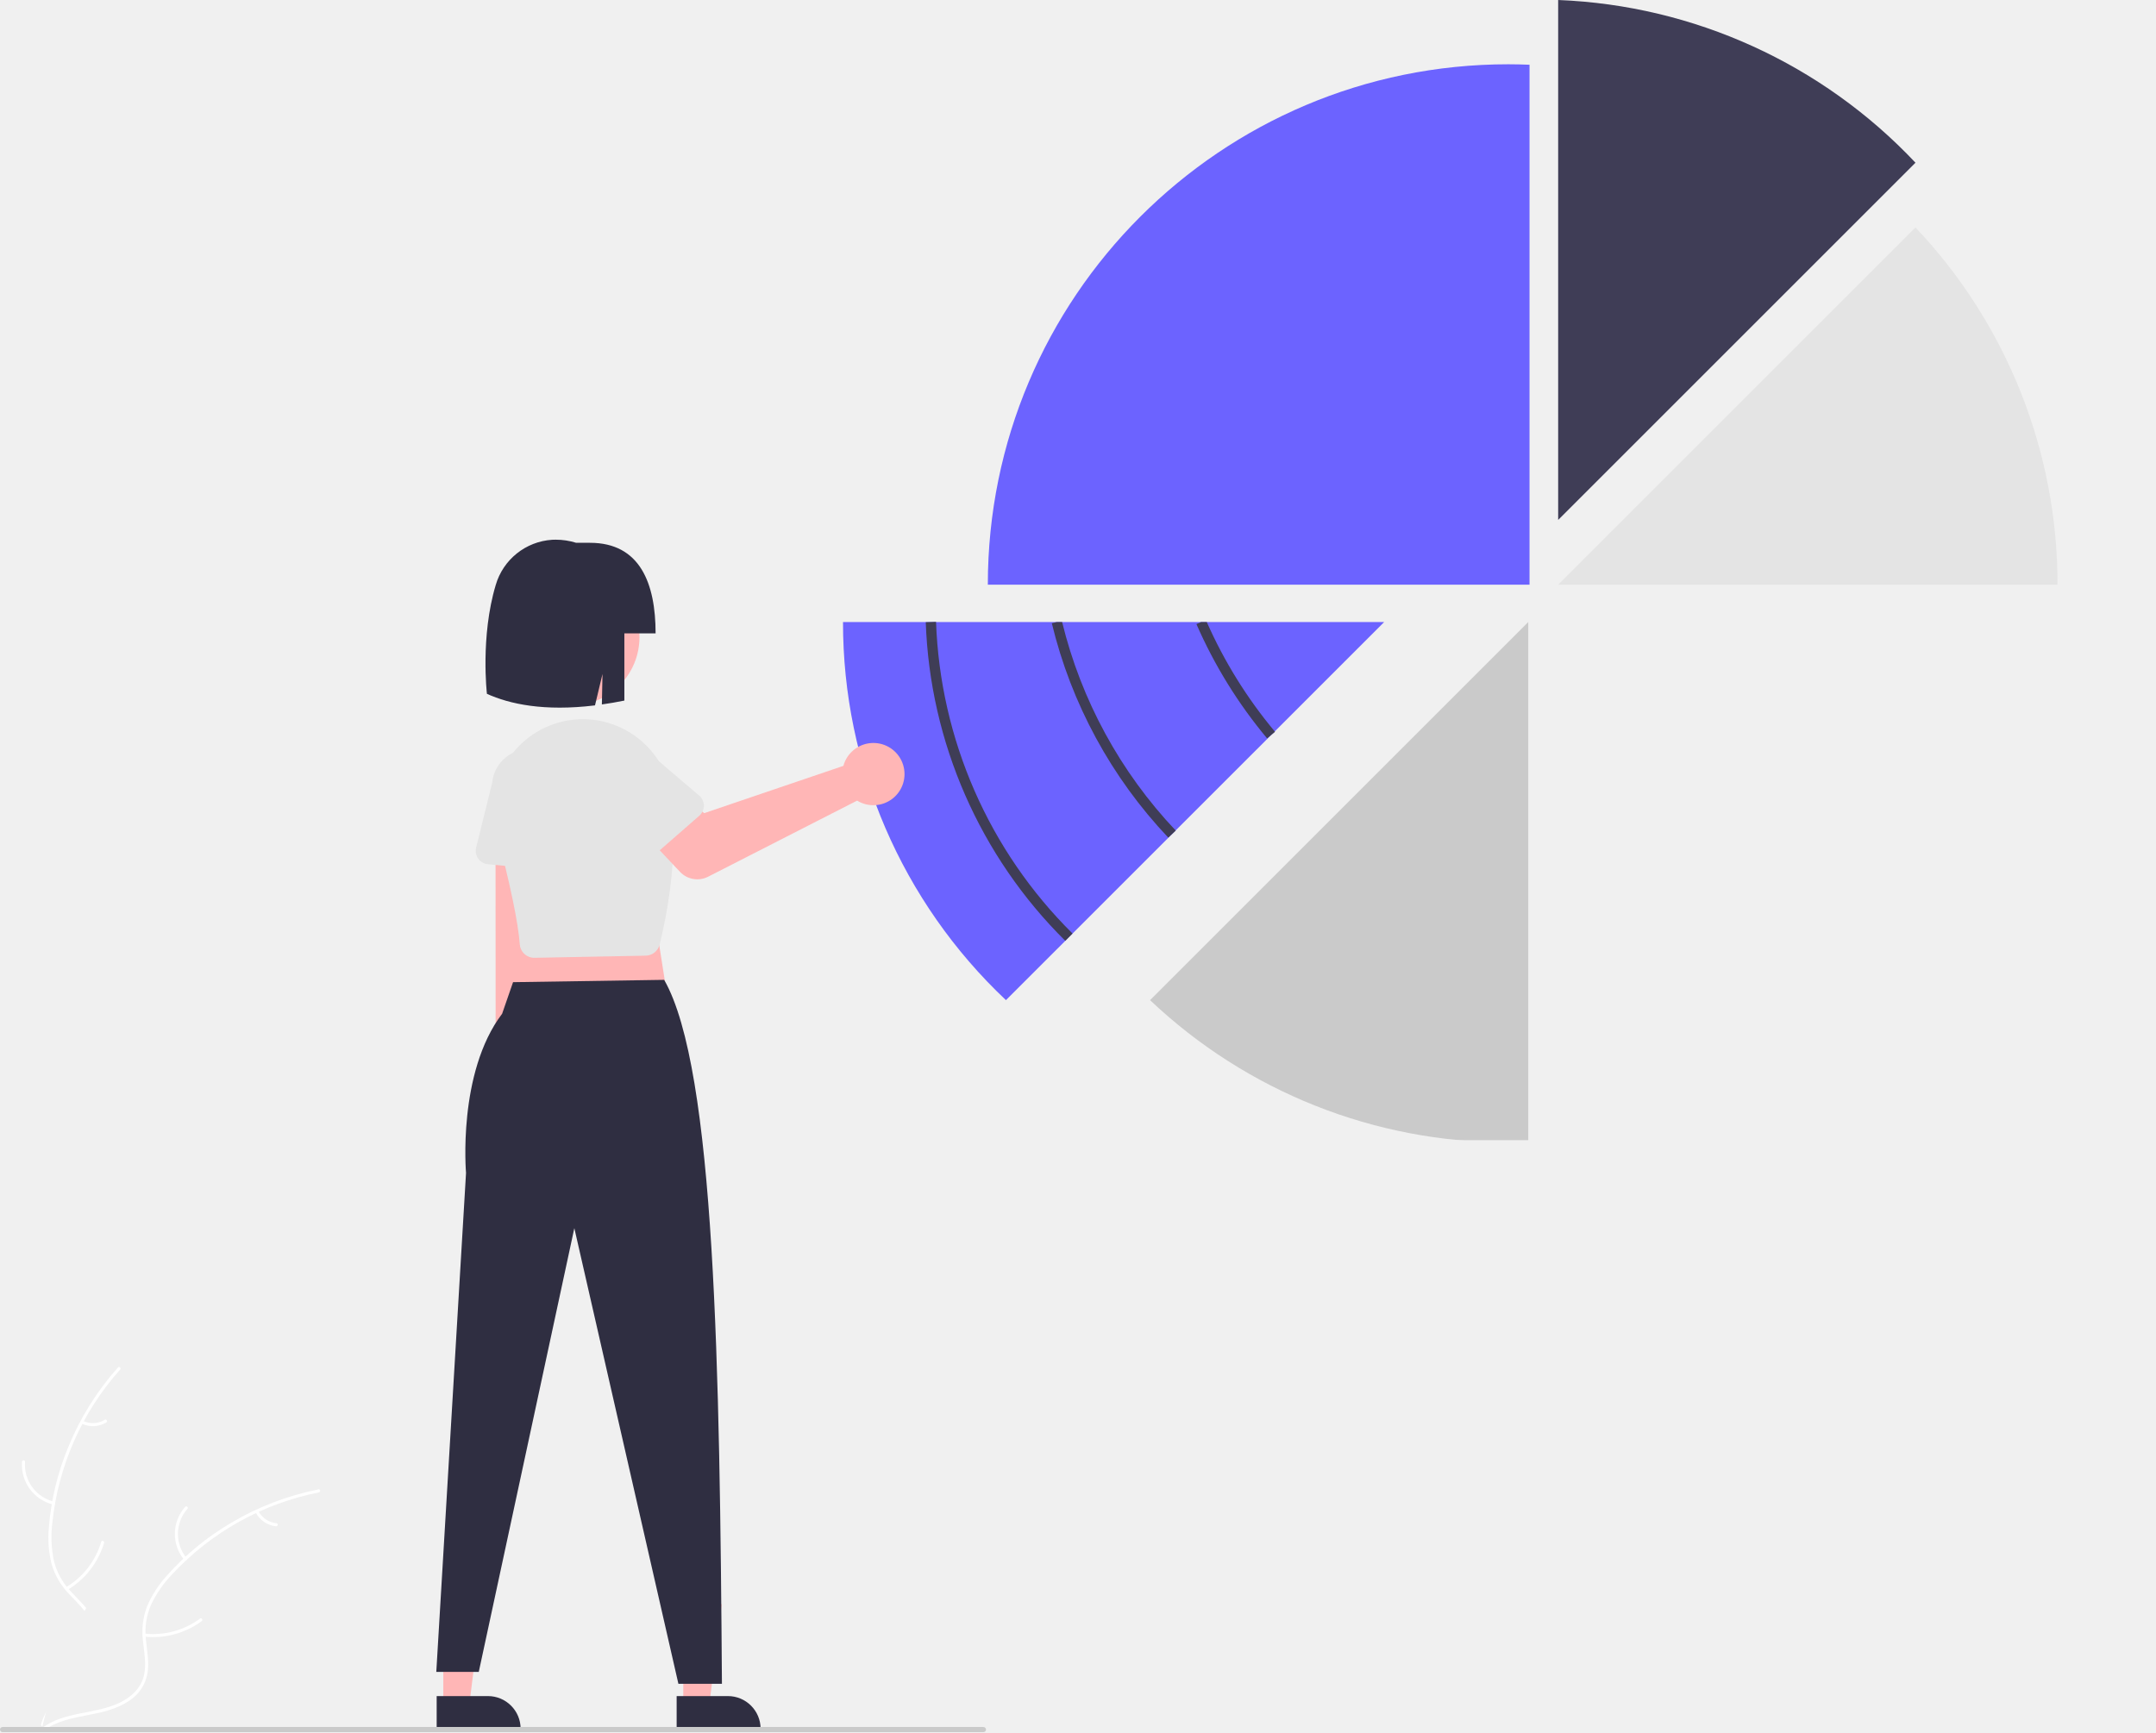
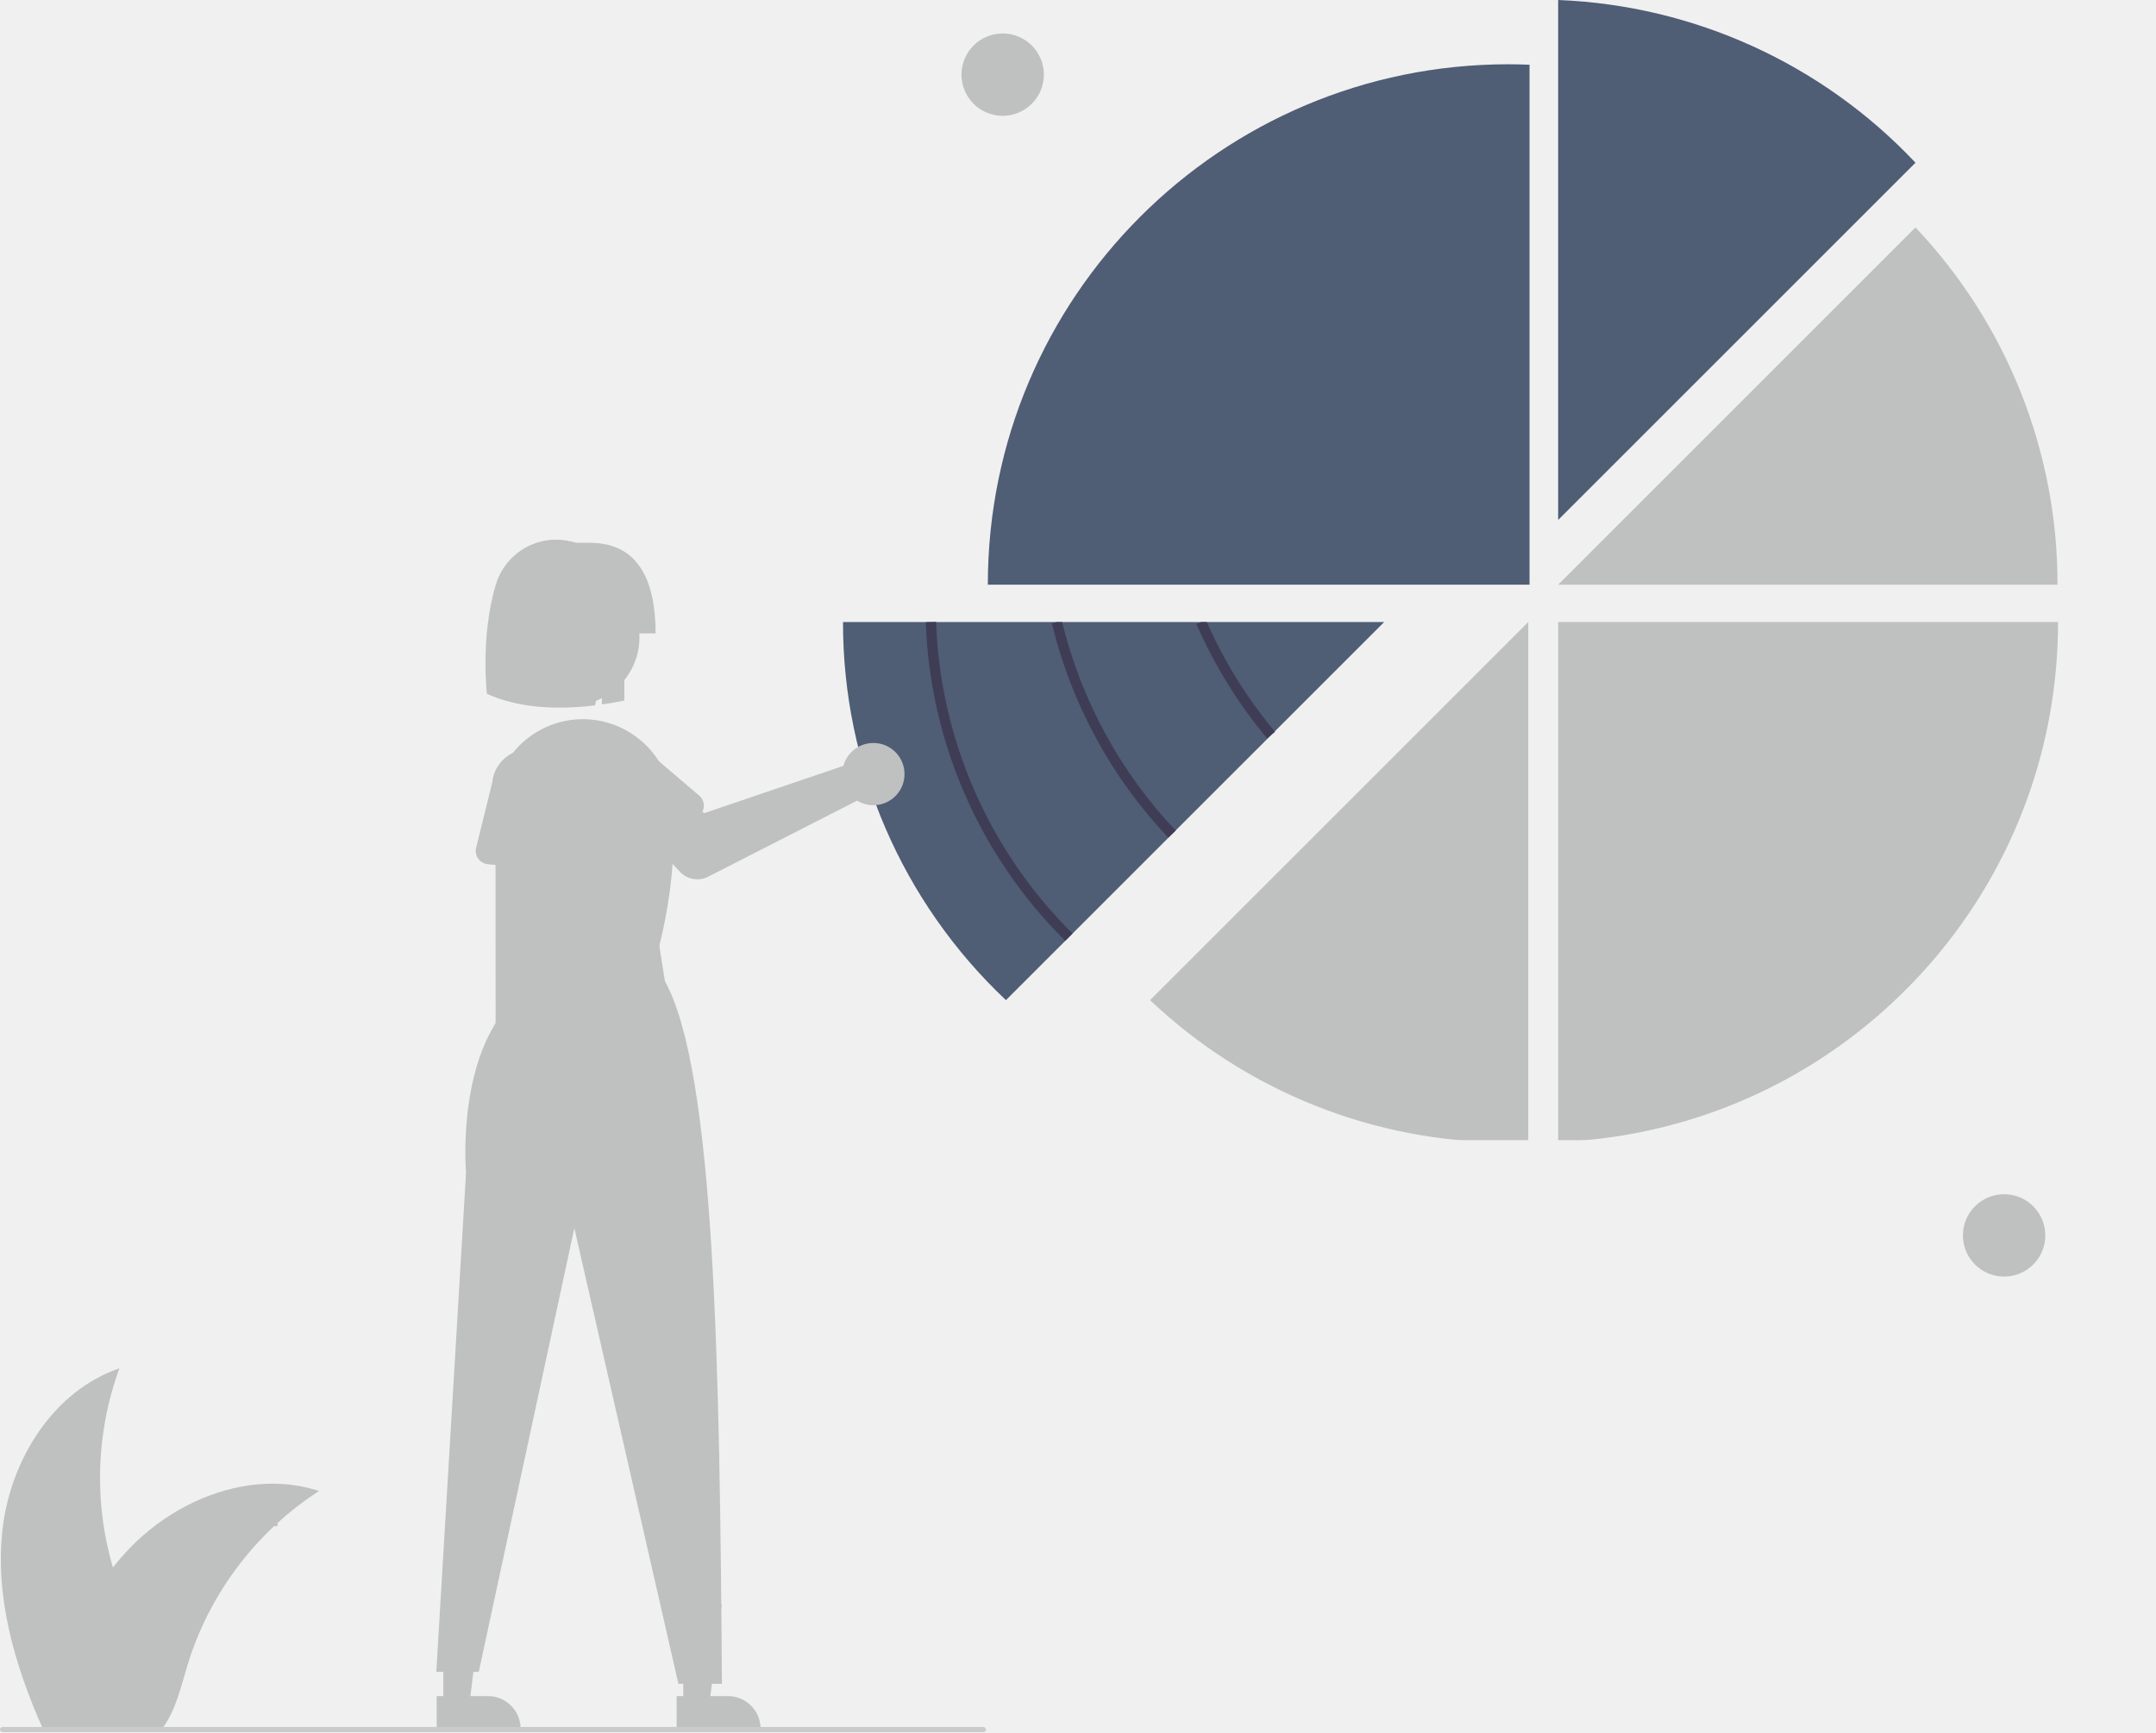
- <svg xmlns="http://www.w3.org/2000/svg" id="a9f54f33-4909-4094-a7f7-0faa4fba6dcc" data-name="Layer 1" width="837.48" height="673" viewBox="0 0 837.48 673">
-   <path d="M182.352,706.795c3.318-26.678,19.851-52.964,45.294-61.646a123.863,123.863,0,0,0,.006,85.04c3.91,10.575,9.359,21.93,5.682,32.589-2.288,6.632-7.886,11.706-14.142,14.878-6.257,3.173-13.202,4.685-20.059,6.167l-1.35,1.116C186.897,760.359,179.035,733.473,182.352,706.795Z" transform="translate(-181.26 -113.5)" fill="#f0f0f0" />
-   <path d="M227.899,645.654a105.87,105.87,0,0,0-26.319,59.583,45.591,45.591,0,0,0,.519,14.275,26.149,26.149,0,0,0,6.503,12.128c2.931,3.221,6.303,6.175,8.4,10.052a16.011,16.011,0,0,1,.782,13.071c-1.852,5.311-5.501,9.64-9.218,13.749-4.126,4.563-8.484,9.236-10.238,15.285-.213.733-1.337.36-1.125-.371,3.052-10.524,13.268-16.502,18.14-25.981,2.273-4.423,3.228-9.558,1.096-14.227-1.864-4.083-5.338-7.133-8.334-10.368a27.902,27.902,0,0,1-6.801-11.622,42.148,42.148,0,0,1-1.066-14.203,102.713,102.713,0,0,1,7.502-31.213A107.747,107.747,0,0,1,227.115,644.765c.507-.567,1.287.325.784.889Z" transform="translate(-181.26 -113.5)" fill="#fff" />
-   <path d="M201.899,698.067a15.884,15.884,0,0,1-12.091-16.639c.06-.76,1.244-.702,1.184.059A14.708,14.708,0,0,0,202.27,696.942c.742.176.366,1.3-.371,1.125Z" transform="translate(-181.26 -113.5)" fill="#fff" />
-   <path d="M206.901,730.204A30.615,30.615,0,0,0,220.572,712.572c.215-.732,1.34-.36,1.125.371a31.844,31.844,0,0,1-14.264,18.319c-.657.39-1.186-.671-.533-1.058Z" transform="translate(-181.26 -113.5)" fill="#fff" />
-   <path d="M213.48,665.558a8.991,8.991,0,0,0,8.52-.433c.652-.398,1.18.663.533,1.058a10.075,10.075,0,0,1-9.425.499.612.612,0,0,1-.377-.748.595.595,0,0,1,.748-.377Z" transform="translate(-181.26 -113.5)" fill="#fff" />
-   <path d="M305.2,692.8c-.4.26-.8.52-1.2.79A118.406,118.406,0,0,0,288.86,705.41c-.37.33-.74.67-1.1,1.01A124.827,124.827,0,0,0,260.65,743.53,121.222,121.222,0,0,0,254.01,760.71c-2.45,8.13-4.46,17.14-9.31,23.79a20.795,20.795,0,0,1-1.62,2H199.25c-.1-.05-.2-.09-.3-.14l-1.75.08c.07-.31.15-.63.22-.94.04-.18.09-.36.13-.54.03-.12.06-.24.08-.35.01-.04.02-.08.03-.11.02-.11.05-.21.07-.31q.66-2.685,1.36-5.37c0-.01,0-.01.01-.02,3.59-13.63,8.35-27.08,15-39.38.2-.37.4-.75.62-1.12a115.673,115.673,0,0,1,10.39-15.76,102.26,102.26,0,0,1,6.81-7.79A85.036,85.036,0,0,1,253.2,698.81c15.72-8.3,33.92-11.48,50.72-6.41C304.35,692.53,304.77,692.66,305.2,692.8Z" transform="translate(-181.26 -113.5)" fill="#f0f0f0" />
-   <path d="M305.101,693.356a105.87,105.87,0,0,0-56.888,31.728,45.591,45.591,0,0,0-8.181,11.71,26.149,26.149,0,0,0-2.109,13.599c.401,4.336,1.314,8.725.655,13.084a16.011,16.011,0,0,1-7.245,10.907c-4.676,3.126-10.197,4.385-15.638,5.429-6.042,1.159-12.335,2.267-17.377,6.04-.611.457-1.285-.517-.675-.974,8.773-6.566,20.529-5.188,30.126-9.823,4.478-2.163,8.332-5.688,9.441-10.699.97-4.382.033-8.909-.412-13.296a27.903,27.903,0,0,1,1.567-13.374,42.148,42.148,0,0,1,7.7-11.981,102.713,102.713,0,0,1,24.782-20.406,107.747,107.747,0,0,1,34.163-13.126c.746-.148.832,1.035.091,1.182Z" transform="translate(-181.26 -113.5)" fill="#fff" />
-   <path d="M252.785,719.551a15.884,15.884,0,0,1,.364-20.565c.506-.57,1.416.189.91.76a14.708,14.708,0,0,0-.299,19.13c.486.587-.491,1.259-.974.675Z" transform="translate(-181.26 -113.5)" fill="#fff" />
-   <path d="M237.431,748.222a30.615,30.615,0,0,0,21.531-5.847c.613-.455,1.286.519.675.974a31.844,31.844,0,0,1-22.418,6.039c-.759-.084-.543-1.25.212-1.166Z" transform="translate(-181.26 -113.5)" fill="#fff" />
-   <path d="M281.606,700.567a8.991,8.991,0,0,0,7.064,4.785c.76.075.543,1.24-.212,1.166a10.075,10.075,0,0,1-7.826-5.276.612.612,0,0,1,.15-.824.595.595,0,0,1,.824.15Z" transform="translate(-181.26 -113.5)" fill="#fff" />
-   <path d="M925.309,176.717A201.592,201.592,0,0,0,786.515,113.5V315.511Z" transform="translate(-181.26 -113.5)" fill="#3f3d56" />
-   <path d="M925.309,201.87,786.515,340.664H980.483A201.485,201.485,0,0,0,925.309,201.87Z" transform="translate(-181.26 -113.5)" fill="#e4e4e4" />
-   <path d="M980.69,355.18a202.729,202.729,0,0,1-3.48,37.53c-.18.98-.37,1.95-.57,2.92A200.544,200.544,0,0,1,953.24,456.95c-.59,1.02-1.2,2.04-1.81,3.04V460a202.815,202.815,0,0,1-40.6,48.03c-.79.69-1.58,1.37-2.38,2.04A201.308,201.308,0,0,1,786.51,557.19V355.18Z" transform="translate(-181.26 -113.5)" fill="#f0f0f0" />
-   <path d="M766.892,557.366c2.685,0,5.354-.069,8.014-.172V355.175L627.99,502.091A201.488,201.488,0,0,0,766.892,557.366Z" transform="translate(-181.26 -113.5)" fill="#cacaca" />
-   <path d="M767.166,138.473c-111.667,0-202.191,90.524-202.191,202.191H775.39V138.653C772.661,138.544,769.922,138.473,767.166,138.473Z" transform="translate(-181.26 -113.5)" fill="#6c63ff" />
-   <path d="M718.93,355.18l-42.51,42.51L675.03,399.08l-.03.03-37.07,37.06-1.41,1.41L596.47,477.63l-1.41,1.41v.01L572.01,502.09a201.608,201.608,0,0,1-63.29-146.91Z" transform="translate(-181.26 -113.5)" fill="#6c63ff" />
-   <path d="M389.131,539.197A12.376,12.376,0,0,0,392.001,520.438l1.668-90.937L373.74,431.171l.047,88.654a12.443,12.443,0,0,0,15.345,19.371Z" transform="translate(-181.26 -113.5)" fill="#ffb6b6" />
-   <path d="M396.811,451.761l-26.064-2.485a5.184,5.184,0,0,1-4.541-6.403l6.259-25.342a14.397,14.397,0,0,1,28.656,2.817l1.359,25.983a5.184,5.184,0,0,1-5.669,5.43Z" transform="translate(-181.26 -113.5)" fill="#e4e4e4" />
-   <polygon points="172.201 662.293 182.314 662.293 187.125 623.284 172.199 623.285 172.201 662.293" fill="#ffb6b6" />
-   <path d="M350.881,772.491l19.917-.001h.001a12.693,12.693,0,0,1,12.693,12.692v.412l-32.61.001Z" transform="translate(-181.26 -113.5)" fill="#2f2e41" />
-   <polygon points="265.416 662.293 275.53 662.293 280.341 623.284 265.415 623.285 265.416 662.293" fill="#ffb6b6" />
-   <path d="M444.097,772.491l19.917-.001h.001a12.693,12.693,0,0,1,12.693,12.692v.412l-32.61.001Z" transform="translate(-181.26 -113.5)" fill="#2f2e41" />
-   <polygon points="253.206 348.908 259.805 390.979 197.111 391.804 205.36 351.383 253.206 348.908" fill="#ffb6b6" />
-   <path d="M439.245,494.206c19.893,34.652,21.591,152.149,22.443,273.505H444.777l-40.421-177.029L367.235,763.09H350.736L362.285,569.235s-3.406-38.909,14.024-61.869l4.242-12.257Z" transform="translate(-181.26 -113.5)" fill="#2f2e41" />
-   <path d="M388.771,485.643a5.62,5.62,0,0,1-1.09-.108h0a5.637,5.637,0,0,1-4.516-5.108c-.62-8.491-3.693-23.27-9.133-43.928a34.768,34.768,0,0,1,54.9-36.305,34.319,34.319,0,0,1,13.241,23.469c2.704,23.81-2.393,47.715-4.71,56.888a5.65,5.65,0,0,1-5.355,4.256l-43.216.834C388.851,485.643,388.811,485.643,388.771,485.643Z" transform="translate(-181.26 -113.5)" fill="#e4e4e4" />
-   <path d="M509.51,409.263a12.127,12.127,0,0,0-.638,1.8l-54.095,18.382-10.453-9.131-15.843,13.974,16.933,17.964a9.216,9.216,0,0,0,10.899,1.886l57.885-29.567a12.093,12.093,0,1,0-4.689-15.306Z" transform="translate(-181.26 -113.5)" fill="#ffb6b6" />
-   <path d="M452.891,430.449l-19.72,17.224a5.184,5.184,0,0,1-7.772-1.103L411.294,424.606a14.397,14.397,0,0,1,21.742-18.878L452.844,422.6a5.184,5.184,0,0,1,.047,7.85Z" transform="translate(-181.26 -113.5)" fill="#e4e4e4" />
-   <circle cx="403.144" cy="361.09" r="26.508" transform="translate(-288.3279 428.1309) rotate(-61.33683)" fill="#ffb6b6" />
-   <path d="M410.442,324.4h-5.375a26.581,26.581,0,0,0-7.972-1.213q-.668,0-1.329.033a24.455,24.455,0,0,0-21.951,17.598c-6.01,20.062-3.414,42.261-3.414,42.261,8.773,3.968,22.181,6.904,41.983,4.489l2.912-12.206-.243,11.842q4.187-.582,8.736-1.505V359.588h12.134C435.923,340.149,429.88,324.4,410.442,324.4Z" transform="translate(-181.26 -113.5)" fill="#2f2e41" />
-   <path d="M1016.24,558.5h-381a1,1,0,0,1,0-2h381a1,1,0,0,1,0,2Z" transform="translate(-181.26 -113.5)" fill="#f0f0f0" />
-   <path d="M1016.74,686V305a1,1,0,0,1,2,0V686a1,1,0,0,1-2,0Z" transform="translate(-181.26 -113.5)" fill="#f0f0f0" />
-   <circle cx="778.48" cy="480" r="16" fill="#f0f0f0" />
-   <circle cx="389.48" cy="29" r="16" fill="#f0f0f0" />
-   <path d="M564.26,785.5a.997.997,0,0,1-1,1h-381a1,1,0,1,1,0-2h381A.997.997,0,0,1,564.26,785.5Z" transform="translate(-181.26 -113.5)" fill="#cacaca" />
-   <path d="M595.06,479.048A183.284,183.284,0,0,1,540.861,355.252l3.998-.144a179.297,179.297,0,0,0,53.021,121.103Z" transform="translate(-181.26 -113.5)" fill="#3f3d56" />
-   <path d="M637.97,436.21l-2.9,2.74a183.901,183.901,0,0,1-45.24-83.3l1.94-.47h2.06a179.991,179.991,0,0,0,44.1,80.99Z" transform="translate(-181.26 -113.5)" fill="#3f3d56" />
-   <path d="M676.53,397.83l-1.5,1.25-.03.03-1.54,1.28a183.759,183.759,0,0,1-27.46-44.41l1.83-.8h2.19a179.583,179.583,0,0,0,26.4,42.51A1.309,1.309,0,0,0,676.53,397.83Z" transform="translate(-181.26 -113.5)" fill="#3f3d56" />
+ <svg xmlns="http://www.w3.org/2000/svg" id="a9f54f33-4909-4094-a7f7-0faa4fba6dcc" data-name="Layer 1" width="837.48" height="673" viewBox="0 0 837.48 673" version="1.1">
+   <defs id="defs990" />
+   <path d="M182.352,706.795c3.318-26.678,19.851-52.964,45.294-61.646a123.863,123.863,0,0,0,.006,85.04c3.91,10.575,9.359,21.93,5.682,32.589-2.288,6.632-7.886,11.706-14.142,14.878-6.257,3.173-13.202,4.685-20.059,6.167l-1.35,1.116C186.897,760.359,179.035,733.473,182.352,706.795Z" transform="translate(-181.26 -113.5)" fill="#f0f0f0" id="path913" style="fill:#bfc0c0;fill-opacity:1;stroke:none" />
+   <path d="M305.2,692.8c-.4.26-.8.52-1.2.79A118.406,118.406,0,0,0,288.86,705.41c-.37.33-.74.67-1.1,1.01A124.827,124.827,0,0,0,260.65,743.53,121.222,121.222,0,0,0,254.01,760.71c-2.45,8.13-4.46,17.14-9.31,23.79a20.795,20.795,0,0,1-1.62,2H199.25c-.1-.05-.2-.09-.3-.14l-1.75.08c.07-.31.15-.63.22-.94.04-.18.09-.36.13-.54.03-.12.06-.24.08-.35.01-.04.02-.08.03-.11.02-.11.05-.21.07-.31q.66-2.685,1.36-5.37c0-.01,0-.01.01-.02,3.59-13.63,8.35-27.08,15-39.38.2-.37.4-.75.62-1.12a115.673,115.673,0,0,1,10.39-15.76,102.26,102.26,0,0,1,6.81-7.79A85.036,85.036,0,0,1,253.2,698.81c15.72-8.3,33.92-11.48,50.72-6.41C304.35,692.53,304.77,692.66,305.2,692.8Z" transform="translate(-181.26 -113.5)" fill="#f0f0f0" id="path923" style="fill:#bfc0c0;fill-opacity:1" />
+   <path d="M281.606,700.567a8.991,8.991,0,0,0,7.064,4.785c.76.075.543,1.24-.212,1.166a10.075,10.075,0,0,1-7.826-5.276.612.612,0,0,1,.15-.824.595.595,0,0,1,.824.15Z" transform="translate(-181.26 -113.5)" fill="#fff" id="path931" style="fill:#bfc0c0;fill-opacity:1;stroke:none" />
+   <path d="M925.309,176.717A201.592,201.592,0,0,0,786.515,113.5V315.511Z" transform="translate(-181.26 -113.5)" fill="#3f3d56" id="path933" style="fill:#4f5d75;fill-opacity:1" />
+   <path d="M925.309,201.87,786.515,340.664H980.483A201.485,201.485,0,0,0,925.309,201.87Z" transform="translate(-181.26 -113.5)" fill="#e4e4e4" id="path935" style="fill:#bfc0c0;fill-opacity:1" />
+   <path d="M980.69,355.18a202.729,202.729,0,0,1-3.48,37.53c-.18.98-.37,1.95-.57,2.92A200.544,200.544,0,0,1,953.24,456.95c-.59,1.02-1.2,2.04-1.81,3.04V460a202.815,202.815,0,0,1-40.6,48.03c-.79.69-1.58,1.37-2.38,2.04A201.308,201.308,0,0,1,786.51,557.19V355.18Z" transform="translate(-181.26 -113.5)" fill="#f0f0f0" id="path937" style="fill:#bfc0c0;fill-opacity:1" />
+   <path d="M766.892,557.366c2.685,0,5.354-.069,8.014-.172V355.175L627.99,502.091A201.488,201.488,0,0,0,766.892,557.366Z" transform="translate(-181.26 -113.5)" fill="#cacaca" id="path939" style="fill:#bfc0c0;fill-opacity:1" />
+   <path d="M767.166,138.473c-111.667,0-202.191,90.524-202.191,202.191H775.39V138.653C772.661,138.544,769.922,138.473,767.166,138.473Z" transform="translate(-181.26 -113.5)" fill="#6c63ff" id="path941" style="fill:#4f5d75;fill-opacity:1" />
+   <path d="M718.93,355.18l-42.51,42.51L675.03,399.08l-.03.03-37.07,37.06-1.41,1.41L596.47,477.63l-1.41,1.41v.01L572.01,502.09a201.608,201.608,0,0,1-63.29-146.91Z" transform="translate(-181.26 -113.5)" fill="#6c63ff" id="path943" style="fill:#4f5d75;fill-opacity:1" />
+   <path d="M389.131,539.197A12.376,12.376,0,0,0,392.001,520.438l1.668-90.937L373.74,431.171l.047,88.654a12.443,12.443,0,0,0,15.345,19.371Z" transform="translate(-181.26 -113.5)" fill="#ffb6b6" id="path945" style="fill:#bfc0c0;fill-opacity:1" />
+   <path d="M396.811,451.761l-26.064-2.485a5.184,5.184,0,0,1-4.541-6.403l6.259-25.342a14.397,14.397,0,0,1,28.656,2.817l1.359,25.983a5.184,5.184,0,0,1-5.669,5.43Z" transform="translate(-181.26 -113.5)" fill="#e4e4e4" id="path947" style="fill:#bfc0c0;fill-opacity:1" />
+   <polygon points="172.201 662.293 182.314 662.293 187.125 623.284 172.199 623.285 172.201 662.293" fill="#ffb6b6" id="polygon949" style="fill:#bfc0c0;fill-opacity:1" />
+   <path d="M350.881,772.491l19.917-.001h.001a12.693,12.693,0,0,1,12.693,12.692v.412l-32.61.001Z" transform="translate(-181.26 -113.5)" fill="#2f2e41" id="path951" style="fill:#bfc0c0;fill-opacity:1" />
+   <polygon points="265.416 662.293 275.53 662.293 280.341 623.284 265.415 623.285 265.416 662.293" fill="#ffb6b6" id="polygon953" style="fill:#bfc0c0;fill-opacity:1" />
+   <path d="M444.097,772.491l19.917-.001h.001a12.693,12.693,0,0,1,12.693,12.692v.412l-32.61.001Z" transform="translate(-181.26 -113.5)" fill="#2f2e41" id="path955" style="fill:#bfc0c0;fill-opacity:1" />
+   <polygon points="253.206 348.908 259.805 390.979 197.111 391.804 205.36 351.383 253.206 348.908" fill="#ffb6b6" id="polygon957" style="fill:#bfc0c0;fill-opacity:1" />
+   <path d="M439.245,494.206c19.893,34.652,21.591,152.149,22.443,273.505H444.777l-40.421-177.029L367.235,763.09H350.736L362.285,569.235s-3.406-38.909,14.024-61.869l4.242-12.257Z" transform="translate(-181.26 -113.5)" fill="#2f2e41" id="path959" style="fill:#bfc0c0;fill-opacity:1" />
+   <path d="M388.771,485.643a5.62,5.62,0,0,1-1.09-.108h0a5.637,5.637,0,0,1-4.516-5.108c-.62-8.491-3.693-23.27-9.133-43.928a34.768,34.768,0,0,1,54.9-36.305,34.319,34.319,0,0,1,13.241,23.469c2.704,23.81-2.393,47.715-4.71,56.888a5.65,5.65,0,0,1-5.355,4.256l-43.216.834C388.851,485.643,388.811,485.643,388.771,485.643Z" transform="translate(-181.26 -113.5)" fill="#e4e4e4" id="path961" style="fill:#bfc0c0;fill-opacity:1" />
+   <path d="M509.51,409.263a12.127,12.127,0,0,0-.638,1.8l-54.095,18.382-10.453-9.131-15.843,13.974,16.933,17.964a9.216,9.216,0,0,0,10.899,1.886l57.885-29.567a12.093,12.093,0,1,0-4.689-15.306Z" transform="translate(-181.26 -113.5)" fill="#ffb6b6" id="path963" style="fill:#bfc0c0;fill-opacity:1" />
+   <path d="M452.891,430.449l-19.72,17.224a5.184,5.184,0,0,1-7.772-1.103L411.294,424.606a14.397,14.397,0,0,1,21.742-18.878L452.844,422.6a5.184,5.184,0,0,1,.047,7.85Z" transform="translate(-181.26 -113.5)" fill="#e4e4e4" id="path965" style="fill:#bfc0c0;fill-opacity:1" />
+   <circle cx="403.144" cy="361.09" r="26.508" transform="translate(-288.3279 428.1309) rotate(-61.33683)" fill="#ffb6b6" id="circle967" style="fill:#bfc0c0;fill-opacity:1" />
+   <path d="M410.442,324.4h-5.375a26.581,26.581,0,0,0-7.972-1.213q-.668,0-1.329.033a24.455,24.455,0,0,0-21.951,17.598c-6.01,20.062-3.414,42.261-3.414,42.261,8.773,3.968,22.181,6.904,41.983,4.489l2.912-12.206-.243,11.842q4.187-.582,8.736-1.505V359.588h12.134C435.923,340.149,429.88,324.4,410.442,324.4Z" transform="translate(-181.26 -113.5)" fill="#2f2e41" id="path969" style="fill:#bfc0c0;fill-opacity:1" />
+   <path d="M1016.24,558.5h-381a1,1,0,0,1,0-2h381a1,1,0,0,1,0,2Z" transform="translate(-181.26 -113.5)" fill="#f0f0f0" id="path971" />
+   <path d="M1016.74,686V305a1,1,0,0,1,2,0V686a1,1,0,0,1-2,0Z" transform="translate(-181.26 -113.5)" fill="#f0f0f0" id="path973" />
+   <circle cx="778.48" cy="480" r="16" fill="#f0f0f0" id="circle975" style="fill:#bfc0c0;fill-opacity:1" />
+   <circle cx="389.48" cy="29" r="16" fill="#f0f0f0" id="circle977" style="fill:#bfc0c0;fill-opacity:1" />
+   <path d="M564.26,785.5a.997.997,0,0,1-1,1h-381a1,1,0,1,1,0-2h381A.997.997,0,0,1,564.26,785.5Z" transform="translate(-181.26 -113.5)" fill="#cacaca" id="path979" />
+   <path d="M595.06,479.048A183.284,183.284,0,0,1,540.861,355.252l3.998-.144a179.297,179.297,0,0,0,53.021,121.103Z" transform="translate(-181.26 -113.5)" fill="#3f3d56" id="path981" />
+   <path d="M637.97,436.21l-2.9,2.74a183.901,183.901,0,0,1-45.24-83.3l1.94-.47h2.06a179.991,179.991,0,0,0,44.1,80.99Z" transform="translate(-181.26 -113.5)" fill="#3f3d56" id="path983" />
+   <path d="M676.53,397.83l-1.5,1.25-.03.03-1.54,1.28a183.759,183.759,0,0,1-27.46-44.41l1.83-.8h2.19a179.583,179.583,0,0,0,26.4,42.51A1.309,1.309,0,0,0,676.53,397.83Z" transform="translate(-181.26 -113.5)" fill="#3f3d56" id="path985" />
</svg>
